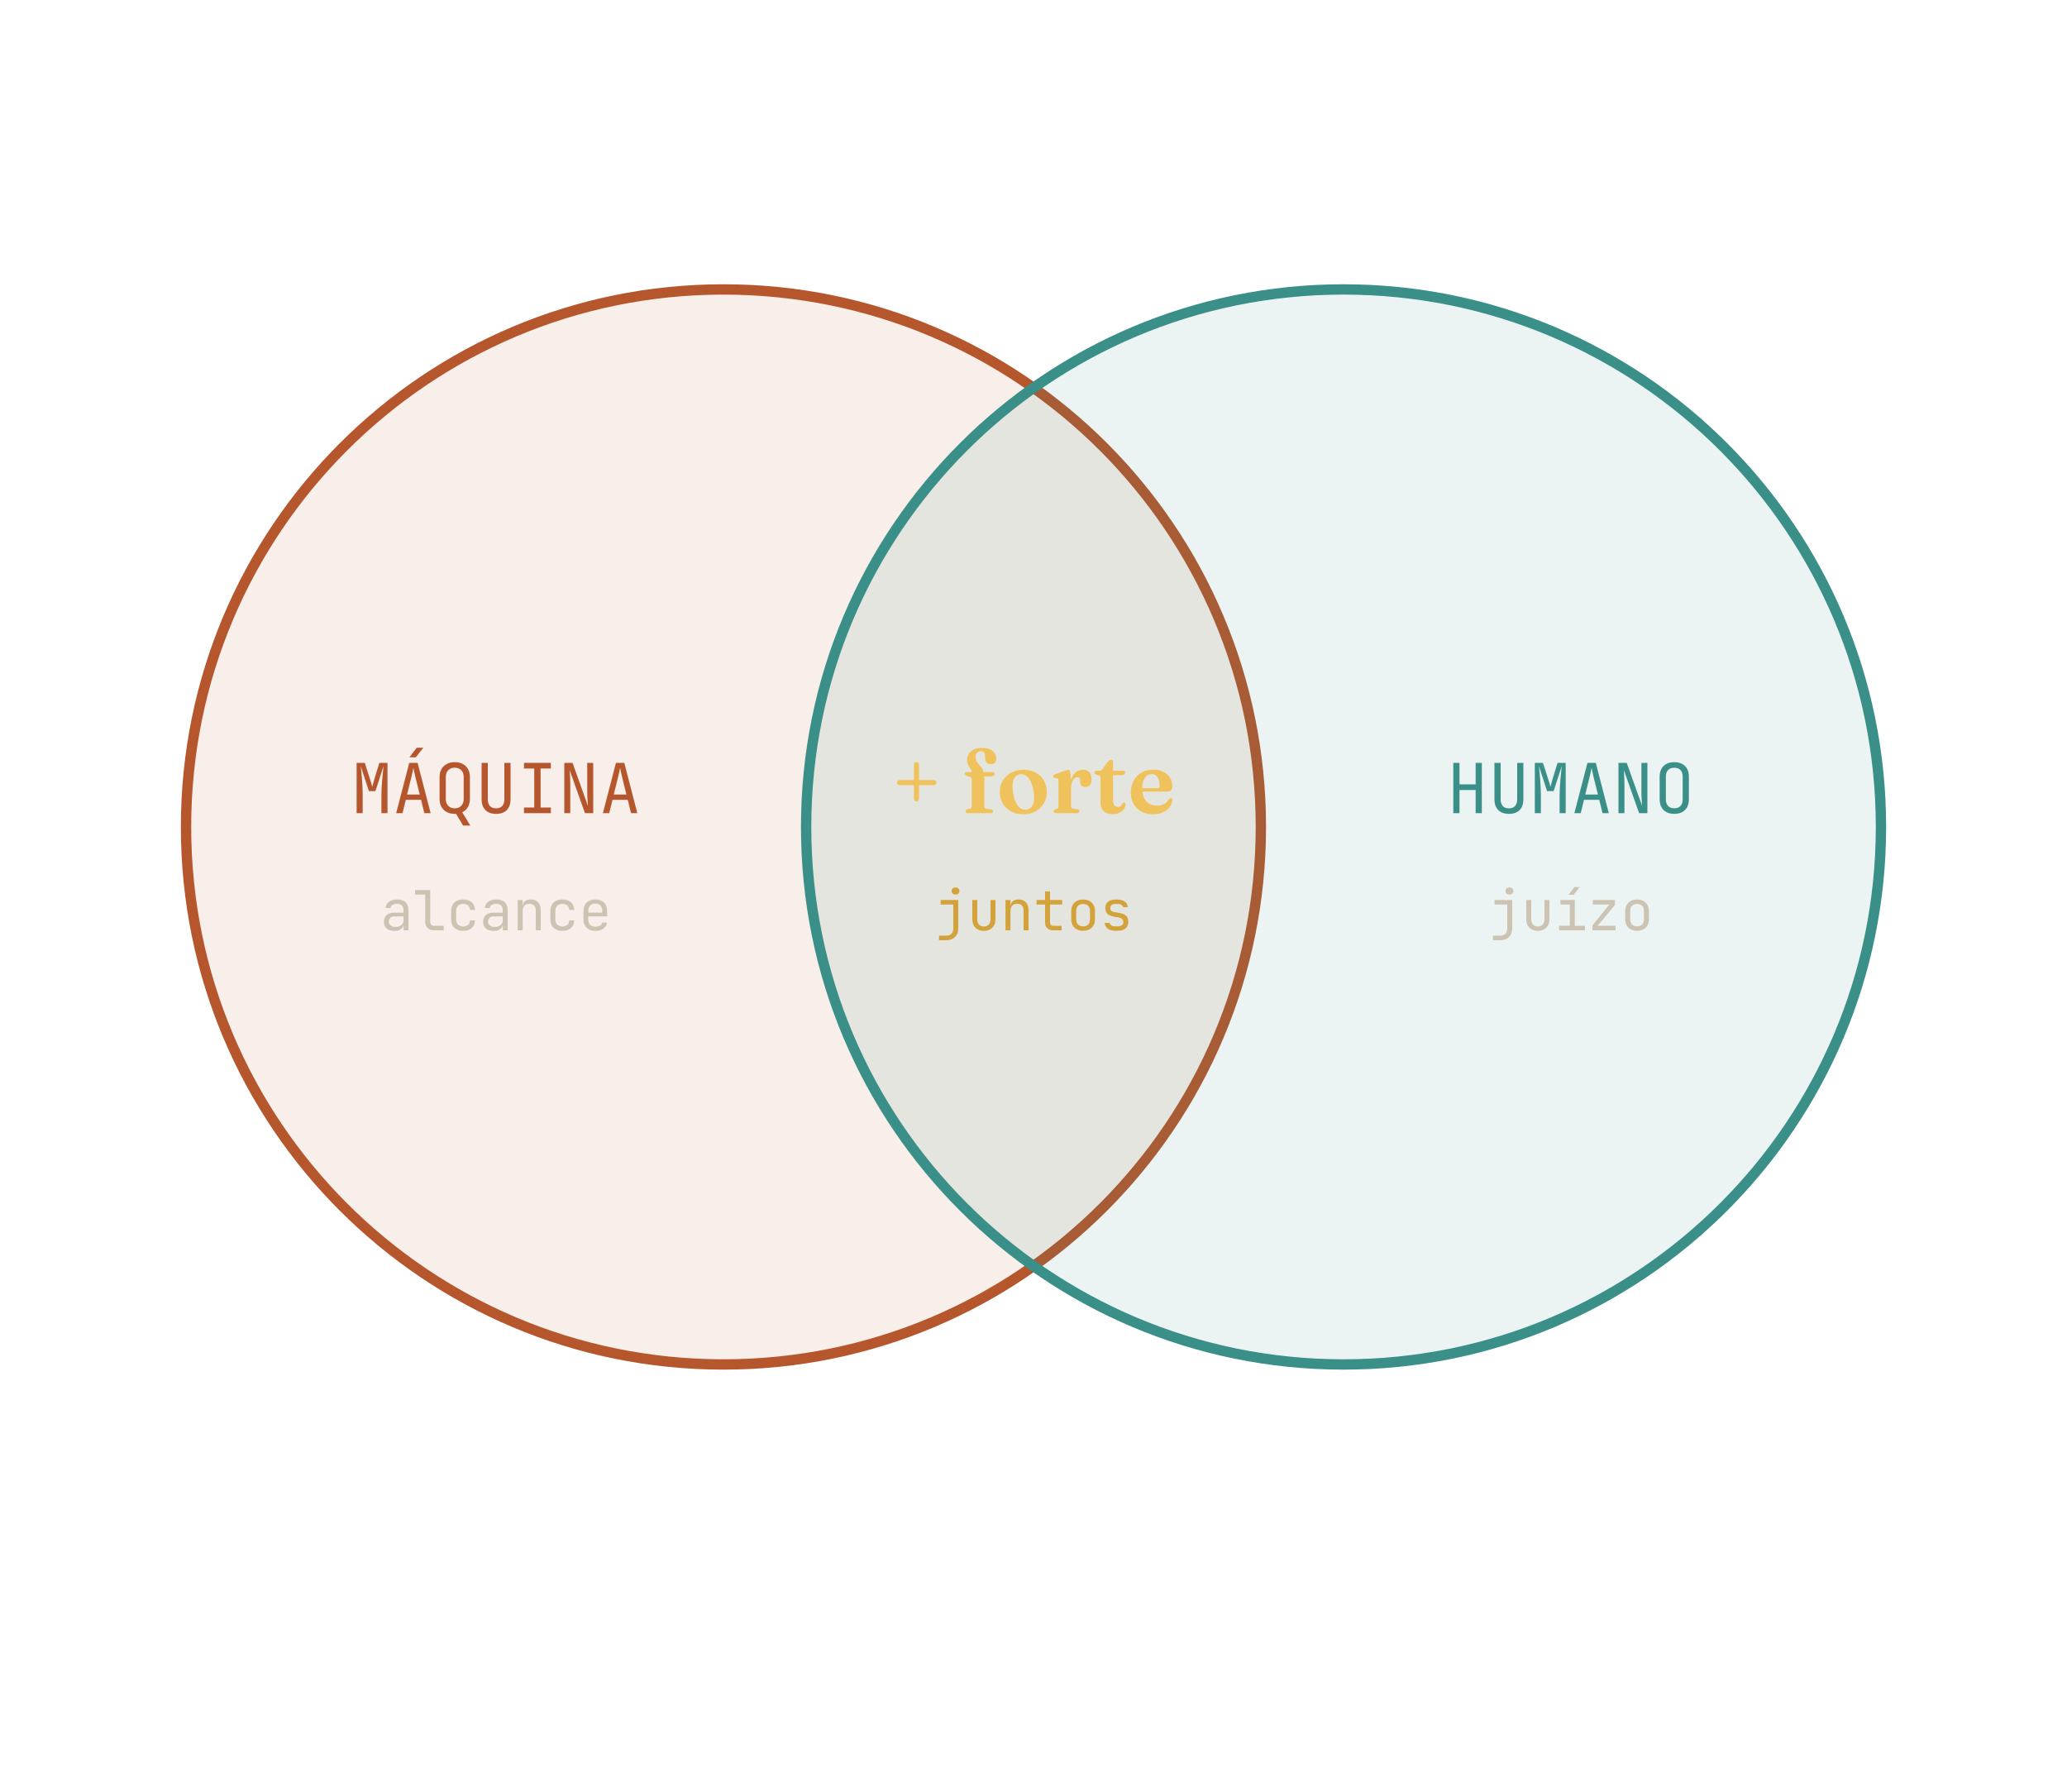
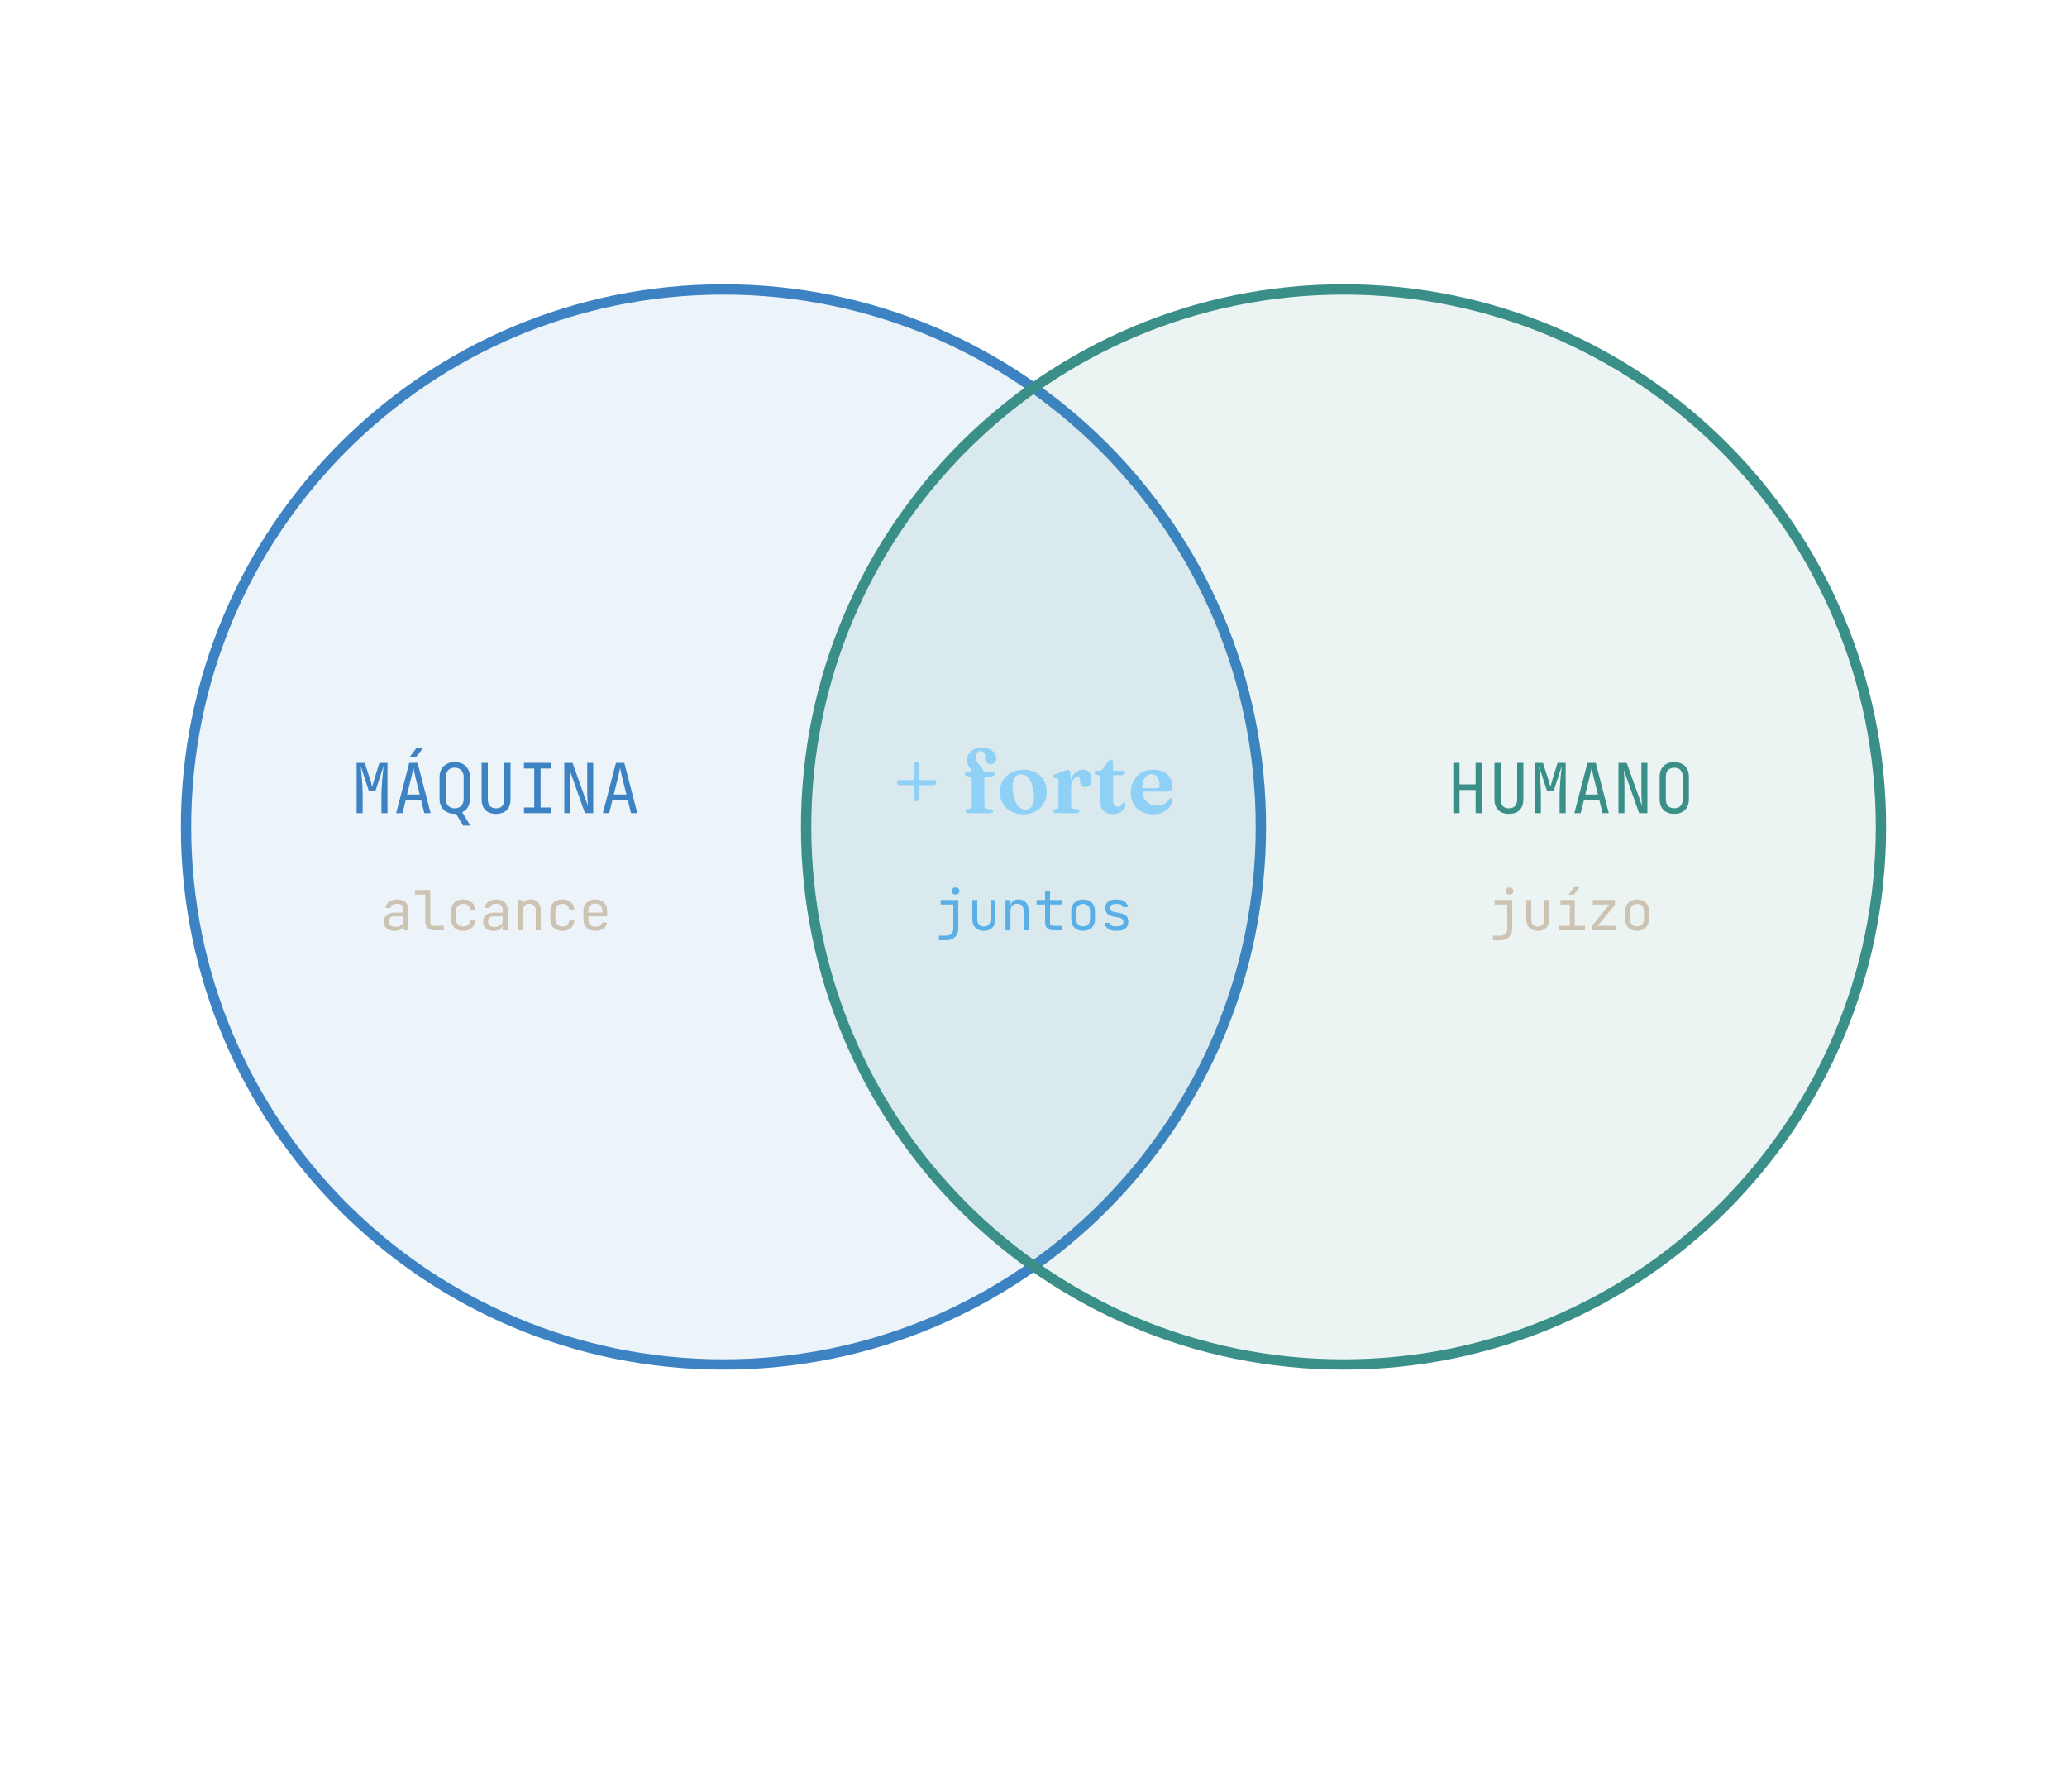
<svg xmlns="http://www.w3.org/2000/svg" viewBox="0 0 300 260">
-   <circle cx="105" cy="120" r="78" fill="rgba(181,86,45,.10)" stroke="#b5562d" stroke-width="1.5" />
+   <circle cx="105" cy="120" r="78" fill="rgba(61,131,196,.10)" stroke="#3d83c4" stroke-width="1.5" />
  <circle cx="195" cy="120" r="78" fill="rgba(58,143,136,.10)" stroke="#3a8f88" stroke-width="1.5" />
-   <g fill="#b5562d">
+   <g fill="#3d83c4">
    <path transform="translate(51.00 118.00) scale(0.01 -0.01)" d="M76 0V730H194L270 494Q281 462 290.0 430.5Q299 399 303 382Q308 399 316.0 430.5Q324 462 334 495L406 730H524V0H436V265Q436 309 439.0 365.0Q442 421 447.0 479.5Q452 538 457.5 591.5Q463 645 467 685L349 320H254L135 685Q140 646 145.0 594.5Q150 543 154.0 485.5Q158 428 161.0 371.0Q164 314 164 265V0Z" />
    <path transform="translate(57.00 118.00) scale(0.01 -0.01)" d="M50 0 240 730H361L550 0H459L411 194H190L142 0ZM208 270H392L336 495Q320 559 311.0 602.0Q302 645 300 658Q298 645 289.0 602.0Q280 559 264 496ZM242 810 348 950H445L334 810Z" />
    <path transform="translate(63.00 118.00) scale(0.01 -0.01)" d="M422 -180 315 -3 325 -9Q321 -9 314.5 -9.5Q308 -10 300 -10Q233 -10 183.5 16.5Q134 43 107.0 91.5Q80 140 80 205V525Q80 591 107.0 639.0Q134 687 183.5 713.5Q233 740 300 740Q368 740 417.0 713.5Q466 687 493.0 639.0Q520 591 520 525V205Q520 138 491.0 88.0Q462 38 409 13L526 -180ZM300 70Q359 70 394.5 107.0Q430 144 430 205V525Q430 587 394.5 623.5Q359 660 300 660Q241 660 205.5 623.5Q170 587 170 525V205Q170 144 205.5 107.0Q241 70 300 70Z" />
    <path transform="translate(69.00 118.00) scale(0.01 -0.01)" d="M300 -10Q198 -10 144.0 46.5Q90 103 90 200V730H180V200Q180 140 209.5 105.0Q239 70 300 70Q360 70 390.0 105.0Q420 140 420 200V730H510V200Q510 102 456.5 46.0Q403 -10 300 -10Z" />
    <path transform="translate(75.00 118.00) scale(0.01 -0.01)" d="M105 0V82H254V648H105V730H495V648H346V82H495V0Z" />
    <path transform="translate(81.00 118.00) scale(0.01 -0.01)" d="M90 0V730H210L433 105Q431 130 428.5 166.5Q426 203 424.5 243.5Q423 284 423 320V730H510V0H390L168 625Q170 601 172.0 564.5Q174 528 175.5 487.5Q177 447 177 410V0Z" />
    <path transform="translate(87.00 118.00) scale(0.01 -0.01)" d="M50 0 240 730H361L550 0H459L411 194H190L142 0ZM208 270H392L336 495Q320 559 311.0 602.0Q302 645 300 658Q298 645 289.0 602.0Q280 559 264 496Z" />
  </g>
  <g fill="#cdc3b2">
    <path transform="translate(55.20 135.00) scale(0.008 -0.008)" d="M252 -10Q165 -10 115.0 34.5Q65 79 65 155Q65 232 115.0 276.0Q165 320 250 320H420V375Q420 426 389.5 453.5Q359 481 303 481Q254 481 221.0 460.5Q188 440 183 405H93Q102 476 160.0 518.0Q218 560 305 560Q400 560 455.0 511.0Q510 462 510 378V0H422V105H407L422 120Q422 60 375.5 25.0Q329 -10 252 -10ZM274 61Q338 61 379.0 93.0Q420 125 420 175V253H252Q207 253 181.0 228.0Q155 203 155 160Q155 114 186.5 87.5Q218 61 274 61Z" />
    <path transform="translate(60.00 135.00) scale(0.008 -0.008)" d="M375 0Q327 0 291.0 19.0Q255 38 235.0 73.0Q215 108 215 155V648H30V730H305V155Q305 121 324.0 101.5Q343 82 375 82H550V0Z" />
    <path transform="translate(64.80 135.00) scale(0.008 -0.008)" d="M304 -10Q238 -10 188.5 15.0Q139 40 112.0 87.5Q85 135 85 200V350Q85 416 112.0 463.0Q139 510 188.5 535.0Q238 560 304 560Q399 560 457.0 509.0Q515 458 518 370H428Q425 423 392.5 451.5Q360 480 304 480Q245 480 210.0 446.5Q175 413 175 351V200Q175 138 210.0 104.0Q245 70 304 70Q360 70 392.5 99.0Q425 128 428 180H518Q515 92 457.0 41.0Q399 -10 304 -10Z" />
    <path transform="translate(69.60 135.00) scale(0.008 -0.008)" d="M252 -10Q165 -10 115.0 34.5Q65 79 65 155Q65 232 115.0 276.0Q165 320 250 320H420V375Q420 426 389.5 453.5Q359 481 303 481Q254 481 221.0 460.5Q188 440 183 405H93Q102 476 160.0 518.0Q218 560 305 560Q400 560 455.0 511.0Q510 462 510 378V0H422V105H407L422 120Q422 60 375.5 25.0Q329 -10 252 -10ZM274 61Q338 61 379.0 93.0Q420 125 420 175V253H252Q207 253 181.0 228.0Q155 203 155 160Q155 114 186.5 87.5Q218 61 274 61Z" />
    <path transform="translate(74.40 135.00) scale(0.008 -0.008)" d="M92 0V550H182V445H201L182 424Q182 489 221.0 524.5Q260 560 329 560Q412 560 461.0 509.0Q510 458 510 370V0H420V360Q420 419 388.5 450.5Q357 482 303 482Q247 482 214.5 448.0Q182 414 182 350V0Z" />
    <path transform="translate(79.20 135.00) scale(0.008 -0.008)" d="M304 -10Q238 -10 188.5 15.0Q139 40 112.0 87.5Q85 135 85 200V350Q85 416 112.0 463.0Q139 510 188.5 535.0Q238 560 304 560Q399 560 457.0 509.0Q515 458 518 370H428Q425 423 392.5 451.5Q360 480 304 480Q245 480 210.0 446.5Q175 413 175 351V200Q175 138 210.0 104.0Q245 70 304 70Q360 70 392.5 99.0Q425 128 428 180H518Q515 92 457.0 41.0Q399 -10 304 -10Z" />
    <path transform="translate(84.00 135.00) scale(0.008 -0.008)" d="M300 -10Q235 -10 186.5 16.0Q138 42 111.5 89.5Q85 137 85 200V350Q85 414 111.5 461.0Q138 508 186.5 534.0Q235 560 300 560Q365 560 413.5 534.0Q462 508 488.5 461.0Q515 414 515 350V253H173V200Q173 135 206.0 100.5Q239 66 300 66Q352 66 384.0 84.5Q416 103 423 140H513Q504 71 445.5 30.5Q387 -10 300 -10ZM427 313V350Q427 415 394.5 450.0Q362 485 300 485Q239 485 206.0 450.0Q173 415 173 350V321H434Z" />
  </g>
  <g fill="#3a8f88">
    <path transform="translate(210.00 118.00) scale(0.01 -0.01)" d="M93 0V730H183V418H417V730H507V0H417V336H183V0Z" />
    <path transform="translate(216.00 118.00) scale(0.01 -0.01)" d="M300 -10Q198 -10 144.0 46.5Q90 103 90 200V730H180V200Q180 140 209.5 105.0Q239 70 300 70Q360 70 390.0 105.0Q420 140 420 200V730H510V200Q510 102 456.5 46.0Q403 -10 300 -10Z" />
    <path transform="translate(222.00 118.00) scale(0.01 -0.01)" d="M76 0V730H194L270 494Q281 462 290.0 430.5Q299 399 303 382Q308 399 316.0 430.5Q324 462 334 495L406 730H524V0H436V265Q436 309 439.0 365.0Q442 421 447.0 479.5Q452 538 457.5 591.5Q463 645 467 685L349 320H254L135 685Q140 646 145.0 594.5Q150 543 154.0 485.5Q158 428 161.0 371.0Q164 314 164 265V0Z" />
    <path transform="translate(228.00 118.00) scale(0.01 -0.01)" d="M50 0 240 730H361L550 0H459L411 194H190L142 0ZM208 270H392L336 495Q320 559 311.0 602.0Q302 645 300 658Q298 645 289.0 602.0Q280 559 264 496Z" />
    <path transform="translate(234.00 118.00) scale(0.01 -0.01)" d="M90 0V730H210L433 105Q431 130 428.5 166.5Q426 203 424.5 243.5Q423 284 423 320V730H510V0H390L168 625Q170 601 172.0 564.5Q174 528 175.5 487.5Q177 447 177 410V0Z" />
    <path transform="translate(240.00 118.00) scale(0.01 -0.01)" d="M300 -10Q234 -10 186.5 15.0Q139 40 113.5 87.5Q88 135 88 200V530Q88 596 113.5 643.0Q139 690 186.5 715.0Q234 740 300 740Q366 740 413.5 715.0Q461 690 486.5 643.0Q512 596 512 531V200Q512 135 486.5 87.5Q461 40 413.5 15.0Q366 -10 300 -10ZM300 71Q359 71 390.5 104.5Q422 138 422 200V530Q422 592 390.5 625.5Q359 659 300 659Q242 659 210.0 625.5Q178 592 178 530V200Q178 138 210.0 104.5Q242 71 300 71Z" />
  </g>
  <g fill="#cdc3b2">
    <path transform="translate(216.00 135.00) scale(0.008 -0.008)" d="M85 -180V-97H214Q276 -97 310.5 -63.5Q345 -30 345 31V468H115V550H435V31Q435 -66 375.0 -123.0Q315 -180 214 -180ZM385 649Q352 649 333.0 666.0Q314 683 314 712Q314 742 333.0 759.5Q352 777 385 777Q418 777 437.0 759.5Q456 742 456 712Q456 683 437.0 666.0Q418 649 385 649Z" />
    <path transform="translate(220.80 135.00) scale(0.008 -0.008)" d="M299 -10Q204 -10 147.0 46.5Q90 103 90 200V550H180V200Q180 138 212.0 103.5Q244 69 299 69Q355 69 387.5 103.5Q420 138 420 200V550H510V200Q510 103 452.0 46.5Q394 -10 299 -10Z" />
    <path transform="translate(225.60 135.00) scale(0.008 -0.008)" d="M85 0V82H280V468H110V550H370V82H555V0ZM257 645 363 785H460L349 645Z" />
    <path transform="translate(230.40 135.00) scale(0.008 -0.008)" d="M90 0V90L398 468H98V550H499V460L185 82H510V0Z" />
    <path transform="translate(235.20 135.00) scale(0.008 -0.008)" d="M300 -8Q234 -8 186.0 17.0Q138 42 111.5 89.5Q85 137 85 202V348Q85 414 111.5 461.0Q138 508 186.0 533.0Q234 558 300 558Q366 558 414.0 533.0Q462 508 488.5 461.0Q515 414 515 349V202Q515 137 488.5 89.5Q462 42 414.0 17.0Q366 -8 300 -8ZM300 72Q359 72 392.0 105.0Q425 138 425 202V348Q425 412 392.0 445.0Q359 478 300 478Q242 478 208.5 445.0Q175 412 175 348V202Q175 138 208.5 105.0Q242 72 300 72Z" />
  </g>
-   <g fill="#f0c25b">
+   <g fill="#8fd0f7">
    <path transform="translate(129.40 118.00) scale(0.0065 -0.0065)" d="M122 682Q122 709 139.5 724.0Q157 739 180 739H943Q966 739 982.5 724.0Q999 709 999 682Q999 655 982.5 640.0Q966 625 943 625H179Q157 625 139.5 640.0Q122 655 122 682ZM556.0 264.0Q529.0 264.0 514.0 281.5Q499.0 299.0 499.0 322.0V1085.0Q499.0 1108.0 514.0 1124.5Q529.0 1141.0 556.0 1141.0Q583.0 1141.0 598.0 1124.5Q613.0 1108.0 613.0 1085.0V321.0Q613.0 299.0 598.0 281.5Q583.0 264.0 556.0 264.0Z" />
    <path transform="translate(139.52 118.00) scale(0.0065 -0.0065)" d="M515 161Q515 132 526.5 116.0Q538 100 563 97L665 85Q688 83 698.5 71.0Q709 59 709 42Q709 0 656 0H148Q124 0 110.0 11.0Q96 22 96 40Q96 58 106.5 69.0Q117 80 139 86L181 95Q209 103 221.5 118.0Q234 133 234 159V755Q234 775 224.0 788.0Q214 801 187 811L136 827Q103 840 91.0 852.0Q79 864 79 879Q79 896 91.5 906.5Q104 917 130 917H295L235 883V915Q235 944 219.0 970.5Q203 997 182.0 1026.5Q161 1056 145.0 1094.5Q129 1133 129 1185Q129 1307 218.5 1382.0Q308 1457 466 1457Q568 1457 638.0 1425.0Q708 1393 744.5 1339.5Q781 1286 781 1224Q781 1160 747.5 1127.0Q714 1094 660 1094Q601 1094 566.0 1130.0Q531 1166 531 1226V1286Q531 1334 505.0 1358.5Q479 1383 433 1383Q378 1382 349.5 1348.5Q321 1315 321 1253Q321 1207 338.0 1170.0Q355 1133 381.5 1102.0Q408 1071 434.0 1042.0Q460 1013 477.0 983.0Q494 953 494 919V873L462 917H696Q720 917 733.0 907.5Q746 898 746 880Q746 854 720.0 836.0Q694 818 636 818H515Z" />
    <path transform="translate(144.65 118.00) scale(0.0065 -0.0065)" d="M600 970Q755 970 872.0 907.0Q989 844 1054.5 731.5Q1120 619 1120 470Q1120 329 1052.5 217.0Q985 105 866.0 40.0Q747 -25 590 -25Q436 -25 319.5 39.0Q203 103 137.0 215.5Q71 328 71 475Q71 618 138.5 729.5Q206 841 325.0 905.5Q444 970 600 970ZM671 80Q739 90 780.5 142.5Q822 195 833.5 287.0Q845 379 821 508Q798 637 754.0 720.5Q710 804 650.0 841.0Q590 878 520 866Q451 855 409.5 802.5Q368 750 357.5 658.5Q347 567 370 437Q393 309 437.0 225.5Q481 142 541.0 105.0Q601 68 671 80Z" />
    <path transform="translate(152.39 118.00) scale(0.0065 -0.0065)" d="M436 530Q436 675 477.0 773.0Q518 871 585.0 920.5Q652 970 729 970Q824 970 876.0 916.0Q928 862 928 761Q928 671 891.0 627.0Q854 583 795 583Q735 583 704.0 615.0Q673 647 673 704V740Q672 772 658.0 787.5Q644 803 612 803Q577 803 544.5 774.0Q512 745 491.5 686.0Q471 627 471 535ZM455 901 471 674V161Q471 132 482.5 118.5Q494 105 524 100L610 87Q633 83 644.5 72.0Q656 61 656 42Q656 22 641.5 11.0Q627 0 600 0H133Q105 0 92.0 11.0Q79 22 79 41Q79 56 88.0 66.5Q97 77 116 84L155 94Q173 100 181.5 114.5Q190 129 190 160V731Q190 757 182.5 768.0Q175 779 158 782L105 786Q87 790 79.0 799.0Q71 808 71 822Q71 839 81.0 849.0Q91 859 117 869L299 935Q348 954 371.0 959.5Q394 965 407 965Q429 965 440.0 950.5Q451 936 455 901Z" />
    <path transform="translate(158.61 118.00) scale(0.0065 -0.0065)" d="M126 849 80 863Q56 871 46.0 881.5Q36 892 36 906Q36 926 49.5 936.5Q63 947 86 947H147Q171 947 187.0 956.0Q203 965 220 988L329 1141Q350 1167 369.0 1179.0Q388 1191 407 1191Q428 1191 440.0 1178.0Q452 1165 452 1140V285Q452 215 479.5 178.0Q507 141 556 141Q593 141 613.5 155.5Q634 170 646.0 189.0Q658 208 669.5 222.5Q681 237 699 238Q714 238 722.5 228.0Q731 218 731 195Q730 138 693.5 89.0Q657 40 592.0 9.5Q527 -21 444 -21Q316 -21 243.5 43.5Q171 108 171 238V790Q171 816 160.5 828.5Q150 841 126 849ZM341 848V947H672Q695 947 708.5 937.5Q722 928 722 910Q722 884 696.0 866.0Q670 848 612 848Z" />
    <path transform="translate(163.67 118.00) scale(0.0065 -0.0065)" d="M996 591Q996 538 966.0 509.5Q936 481 878 481H254V557H663Q714 557 714 603Q714 735 666.0 803.5Q618 872 537 872Q475 872 427.0 834.0Q379 796 352.0 725.5Q325 655 325 555Q325 362 415.5 265.0Q506 168 657 168Q745 168 811.5 203.0Q878 238 915 303Q933 323 943.5 330.0Q954 337 965 337Q981 337 988.0 322.5Q995 308 995 288Q991 204 935.0 132.5Q879 61 784.0 18.0Q689 -25 566 -25Q421 -25 309.0 34.5Q197 94 133.5 201.5Q70 309 70 453Q70 604 130.5 721.0Q191 838 304.0 904.0Q417 970 574 970Q708 970 802.5 921.5Q897 873 946.5 787.5Q996 702 996 591Z" />
  </g>
-   <g fill="#d4a23a">
+   <g fill="#5ab0e6">
    <path transform="translate(135.60 135.00) scale(0.008 -0.008)" d="M85 -180V-97H214Q276 -97 310.5 -63.5Q345 -30 345 31V468H115V550H435V31Q435 -66 375.0 -123.0Q315 -180 214 -180ZM385 649Q352 649 333.0 666.0Q314 683 314 712Q314 742 333.0 759.5Q352 777 385 777Q418 777 437.0 759.5Q456 742 456 712Q456 683 437.0 666.0Q418 649 385 649Z" />
    <path transform="translate(140.40 135.00) scale(0.008 -0.008)" d="M299 -10Q204 -10 147.0 46.5Q90 103 90 200V550H180V200Q180 138 212.0 103.5Q244 69 299 69Q355 69 387.5 103.5Q420 138 420 200V550H510V200Q510 103 452.0 46.5Q394 -10 299 -10Z" />
    <path transform="translate(145.20 135.00) scale(0.008 -0.008)" d="M92 0V550H182V445H201L182 424Q182 489 221.0 524.5Q260 560 329 560Q412 560 461.0 509.0Q510 458 510 370V0H420V360Q420 419 388.5 450.5Q357 482 303 482Q247 482 214.5 448.0Q182 414 182 350V0Z" />
    <path transform="translate(150.00 135.00) scale(0.008 -0.008)" d="M360 0Q289 0 249.5 38.0Q210 76 210 145V468H55V550H210V705H300V550H520V468H300V145Q300 82 360 82H510V0Z" />
    <path transform="translate(154.80 135.00) scale(0.008 -0.008)" d="M300 -8Q234 -8 186.0 17.0Q138 42 111.5 89.5Q85 137 85 202V348Q85 414 111.5 461.0Q138 508 186.0 533.0Q234 558 300 558Q366 558 414.0 533.0Q462 508 488.5 461.0Q515 414 515 349V202Q515 137 488.5 89.5Q462 42 414.0 17.0Q366 -8 300 -8ZM300 72Q359 72 392.0 105.0Q425 138 425 202V348Q425 412 392.0 445.0Q359 478 300 478Q242 478 208.5 445.0Q175 412 175 348V202Q175 138 208.5 105.0Q242 72 300 72Z" />
    <path transform="translate(159.60 135.00) scale(0.008 -0.008)" d="M283 -8Q227 -8 185.5 9.5Q144 27 119.5 59.0Q95 91 90 135H180Q186 106 212.5 89.0Q239 72 283 72H325Q378 72 404.0 93.5Q430 115 430 151Q430 186 406.5 206.5Q383 227 337 234L263 246Q182 260 142.5 296.5Q103 333 103 403Q103 477 150.0 517.5Q197 558 291 558H329Q408 558 456.0 521.0Q504 484 514 421H424Q418 447 394.0 462.5Q370 478 329 478H291Q240 478 216.5 459.0Q193 440 193 402Q193 368 213.0 352.0Q233 336 276 329L350 317Q439 303 479.5 265.0Q520 227 520 155Q520 79 471.5 35.5Q423 -8 325 -8Z" />
  </g>
</svg>
